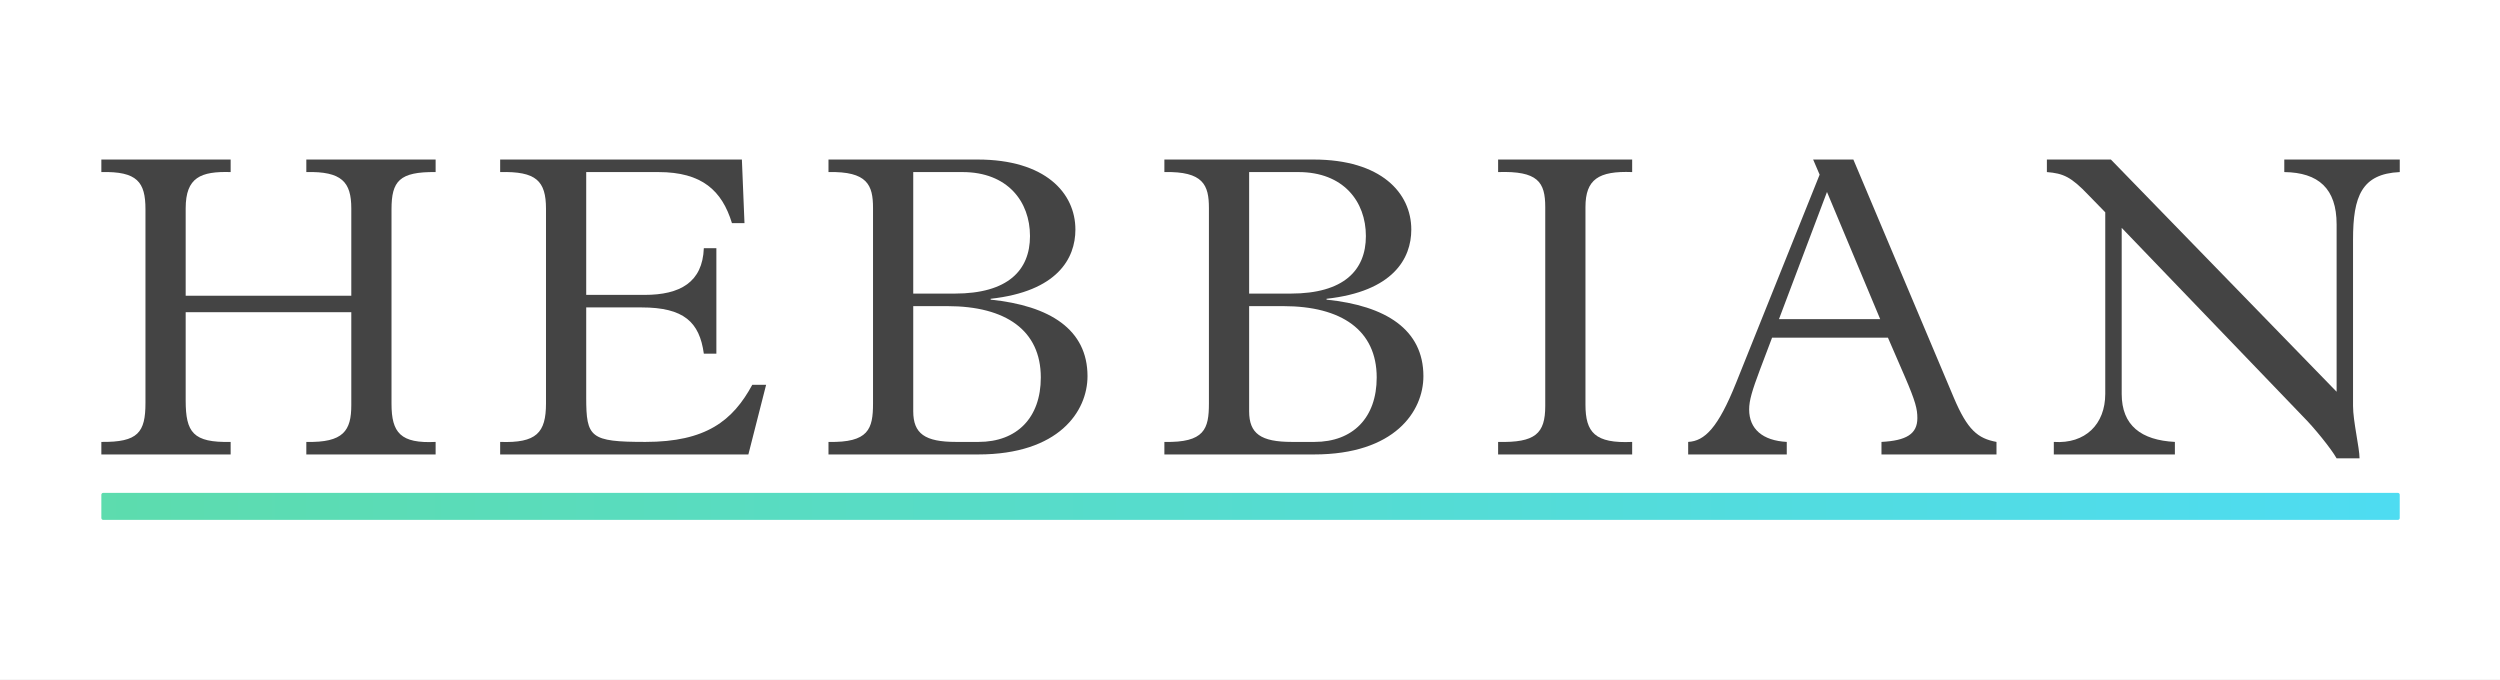
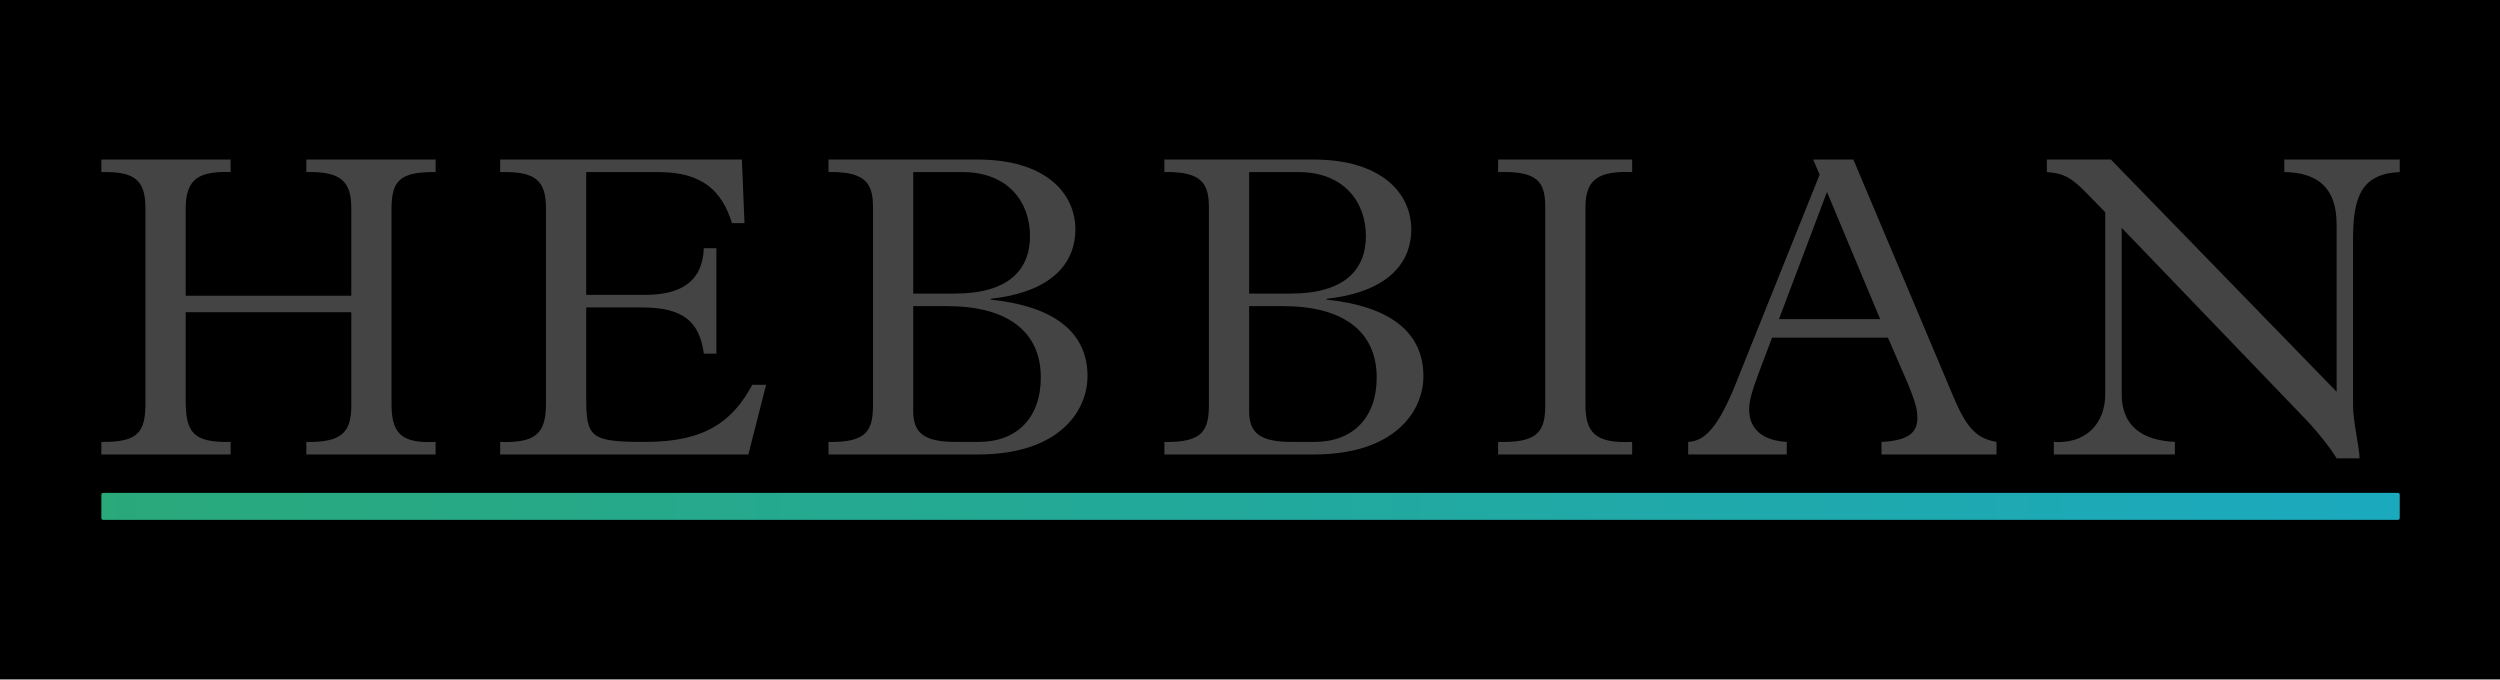
<svg xmlns="http://www.w3.org/2000/svg" width="1332" height="362" viewBox="0 0 1332 362" fill="none">
-   <rect width="1332" height="362" fill="white" />
+   <rect width="1332" height="362" fill="black" />
  <path d="M54 263.6C54 263.048 54.448 262.6 55 262.6H1277.58C1278.13 262.6 1278.58 263.048 1278.58 263.6V276C1278.58 276.552 1278.13 277 1277.58 277H55C54.448 277 54 276.552 54 276V263.6Z" fill="url(#paint0_linear_10_6392)" fill-opacity="0.8" />
  <path d="M187.171 166.331H98.928V213.333C98.928 230.382 102.845 235.912 122.89 235.451V242.133H54V235.451C73.584 235.682 77.501 230.382 77.501 214.715V111.496C77.501 96.981 73.123 91.221 54 91.682V85H122.89V91.682C106.992 91.221 98.928 94.446 98.928 111.035V157.576H187.171V111.035C187.171 96.981 182.102 91.221 163.21 91.682V85H232.099V91.682C212.746 91.451 208.598 96.52 208.598 111.496V215.176C208.598 230.613 213.437 236.373 232.099 235.451V242.133H163.21V235.451C183.024 235.912 187.171 229.461 187.171 215.867V166.331Z" fill="#444444" />
  <path d="M381.685 132.232V188.45H375.003C372.699 171.63 364.405 163.797 341.825 163.797H312.334V211.72C312.334 233.147 314.408 235.451 343.899 235.451C376.155 235.451 390.44 224.162 400.808 205.038H408.181L398.734 242.133H266.485V235.451C285.838 236.142 290.907 230.613 290.907 214.946V111.266C290.907 96.29 285.608 91.221 266.485 91.682V85H395.278L396.661 118.869H389.979C384.68 101.589 374.081 91.682 350.811 91.682H312.334V157.115H343.438C362.331 157.115 374.312 150.434 375.003 132.232H381.685Z" fill="#444444" />
  <path d="M441.416 85H520.904C556.846 85 572.974 102.741 572.974 122.325C572.974 137.762 563.297 155.272 527.816 159.189V159.65C559.381 162.875 579.425 175.547 579.425 200.43C579.425 219.093 564.219 242.133 521.134 242.133H441.416V235.451C462.843 235.912 465.147 228.539 465.147 214.946V110.805C465.147 98.594 462.152 91.221 441.416 91.682V85ZM486.574 163.106V219.093C486.574 231.074 492.795 235.451 509.384 235.451H521.365C541.87 235.451 554.542 222.549 554.542 201.122C554.542 176.008 535.88 163.106 504.776 163.106H486.574ZM486.574 156.424H508.693C537.032 156.424 548.782 143.982 548.782 125.781C548.782 107.349 536.801 91.682 512.84 91.682H486.574V156.424Z" fill="#444444" />
  <path d="M620.381 85H699.869C735.811 85 751.939 102.741 751.939 122.325C751.939 137.762 742.262 155.272 706.781 159.189V159.65C738.346 162.875 758.39 175.547 758.39 200.43C758.39 219.093 743.184 242.133 700.099 242.133H620.381V235.451C641.808 235.912 644.112 228.539 644.112 214.946V110.805C644.112 98.594 641.117 91.221 620.381 91.682V85ZM665.539 163.106V219.093C665.539 231.074 671.76 235.451 688.349 235.451H700.33C720.835 235.451 733.507 222.549 733.507 201.122C733.507 176.008 714.845 163.106 683.741 163.106H665.539ZM665.539 156.424H687.658C715.997 156.424 727.747 143.982 727.747 125.781C727.747 107.349 715.766 91.682 691.805 91.682H665.539V156.424Z" fill="#444444" />
  <path d="M798.194 85H869.618V91.682C851.647 90.99 844.735 95.598 844.735 110.344V215.637C844.735 230.382 849.803 236.373 869.618 235.451V242.133H798.194V235.451C818.008 235.912 823.307 231.074 823.307 216.328V110.344C823.307 96.981 819.391 90.99 798.194 91.682V85Z" fill="#444444" />
  <path d="M1005.9 179.925H944.156L937.705 196.974C933.557 208.034 931.945 213.333 931.945 218.171C931.945 228.539 939.087 234.76 951.989 235.451V242.133H899.458V235.451C908.213 234.99 915.356 228.078 925.033 203.886L969.5 93.064L966.044 85H987.471L1040.92 211.72C1048.3 229.23 1053.83 233.608 1063.73 235.451V242.133H1002.45V235.451C1015.58 234.76 1021.57 231.304 1021.57 222.779C1021.57 217.941 1020.65 214.024 1014.89 200.661L1005.9 179.925ZM1001.76 170.018L973.417 102.28L947.842 170.018H1001.76Z" fill="#444444" />
  <path d="M1090.58 85H1124.68L1244.95 208.725V119.56C1244.95 100.437 1235.27 91.912 1217.07 91.682V85H1278.59V91.682C1258.31 92.603 1253.7 104.584 1253.7 127.624V216.328C1253.7 224.392 1257.16 238.677 1257.16 244.206H1244.95C1241.95 238.907 1232.97 227.848 1226.98 221.858L1130.44 121.403V209.877C1130.44 226.696 1140.81 234.53 1158.78 235.451V242.133H1094.27V235.451C1111.08 236.603 1121.68 226.005 1121.68 209.877V113.109L1112.7 103.893C1103.48 94.216 1099.33 92.373 1090.58 91.682V85Z" fill="#444444" />
  <defs>
    <linearGradient id="paint0_linear_10_6392" x1="53.04" y1="262.6" x2="1277.04" y2="262.599" gradientUnits="userSpaceOnUse">
      <stop stop-color="#34D399" />
      <stop offset="1" stop-color="#22D3EE" />
    </linearGradient>
  </defs>
</svg>
